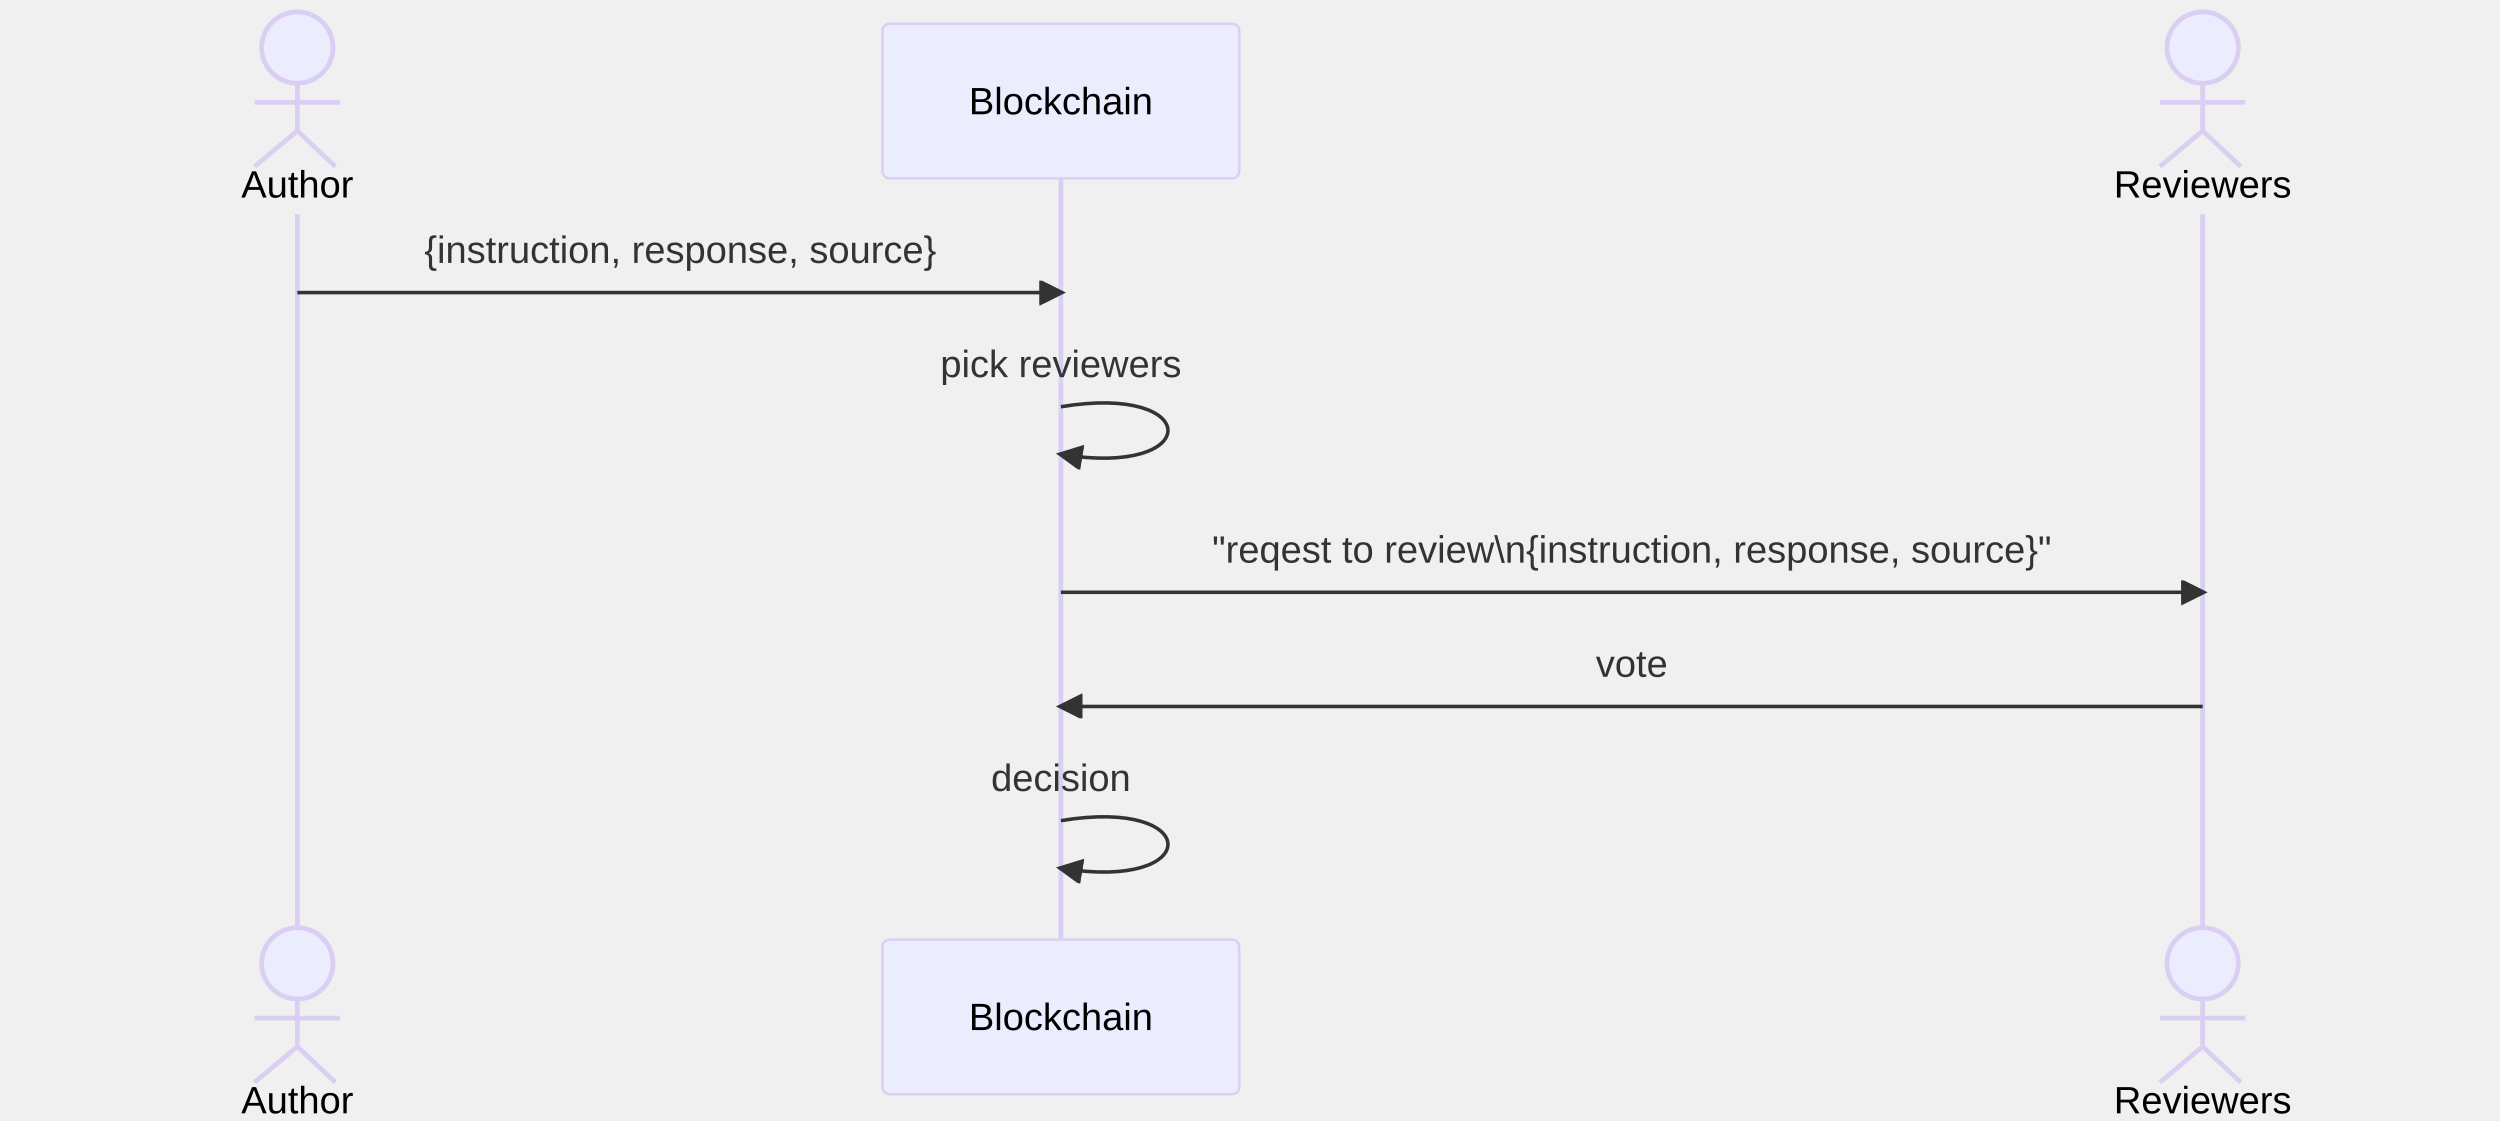
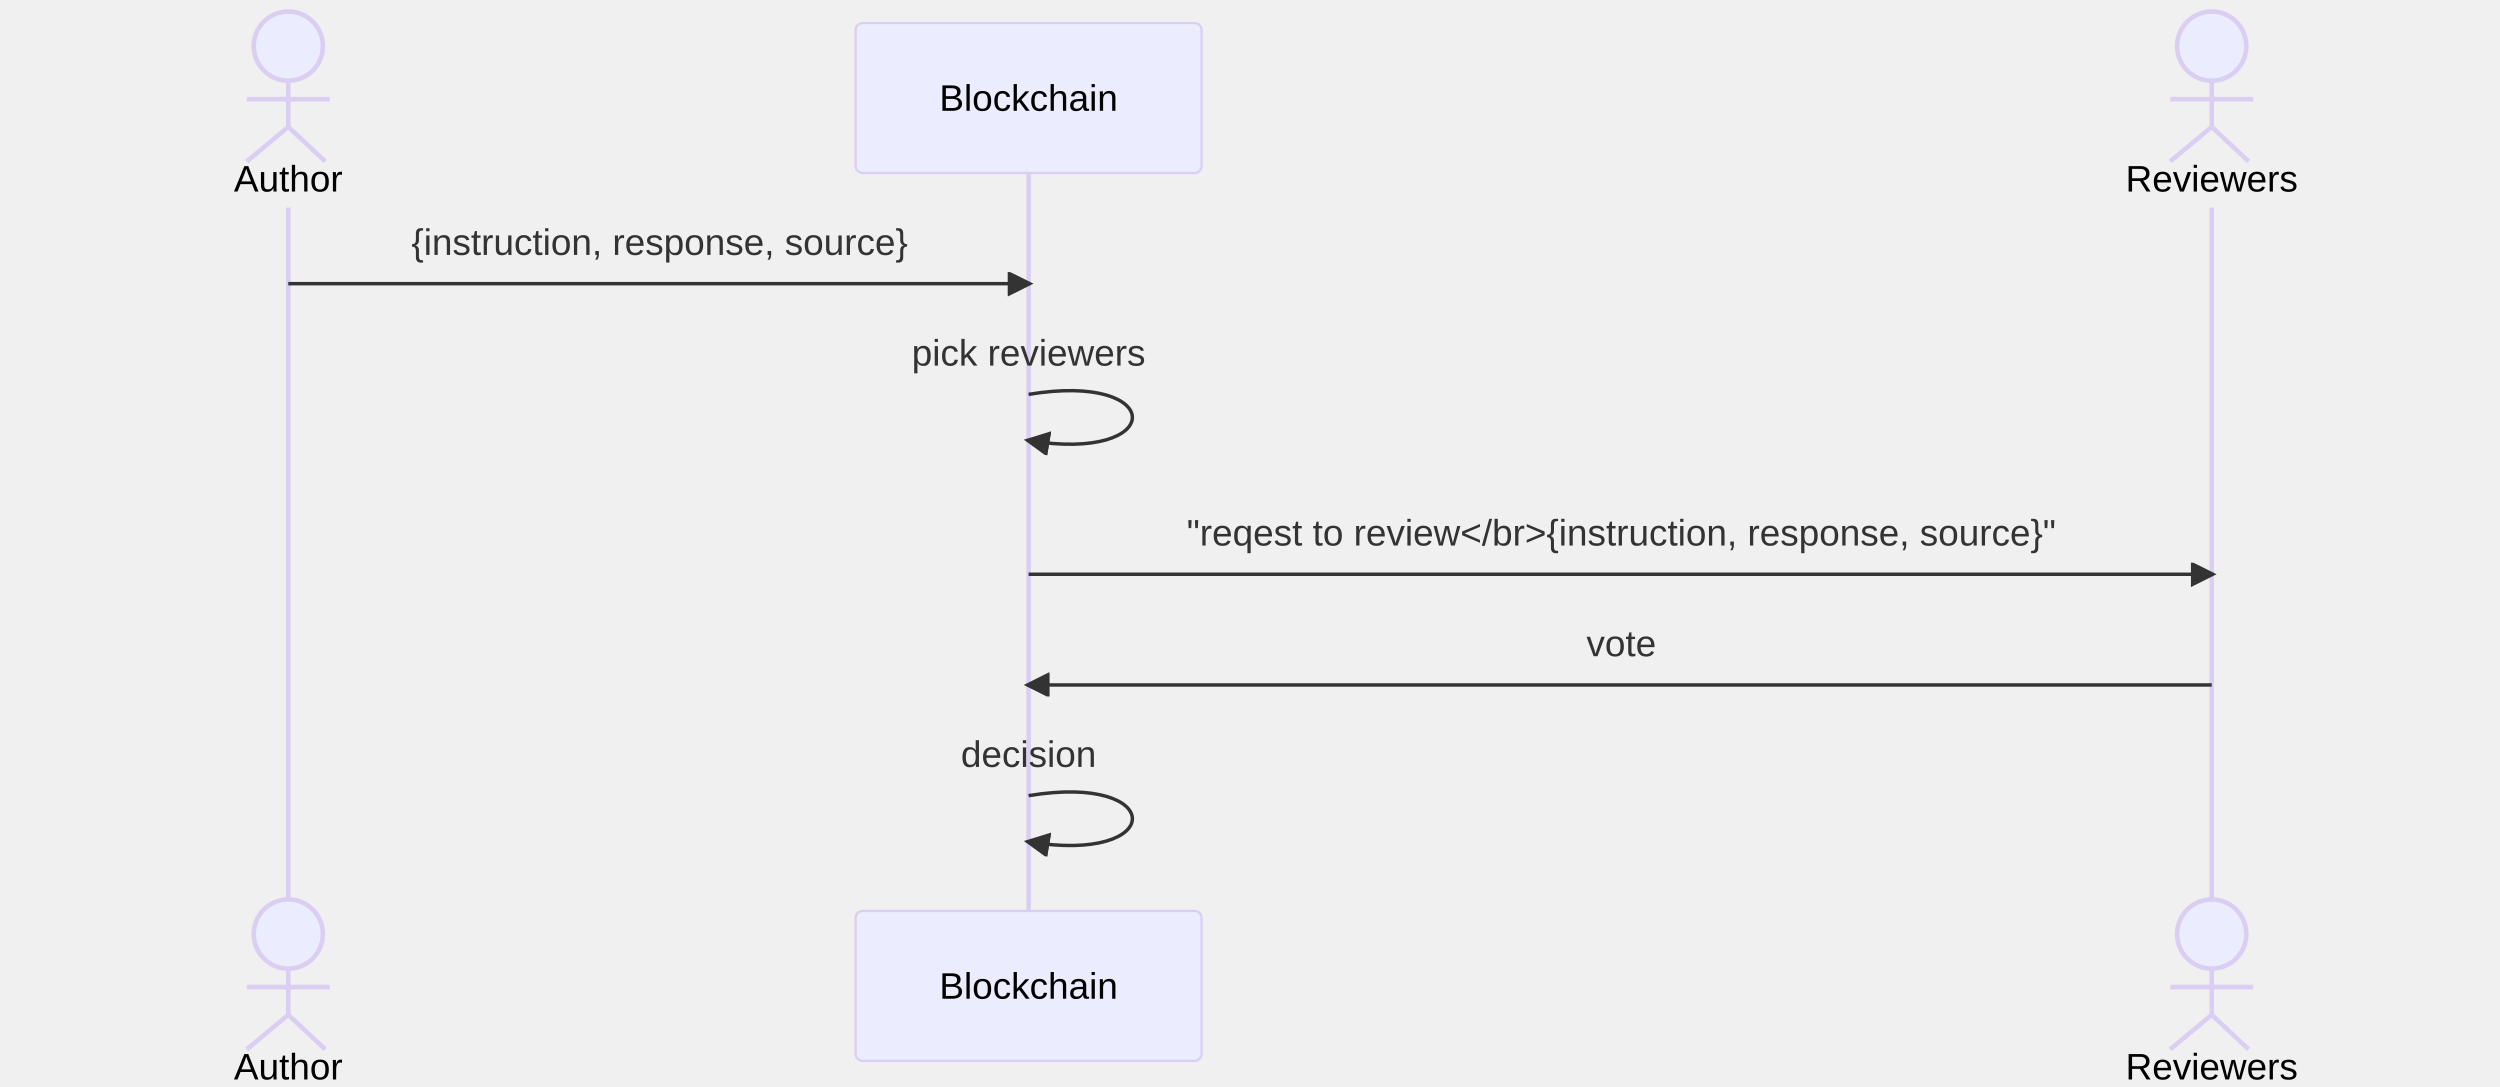
- <svg xmlns="http://www.w3.org/2000/svg" aria-roledescription="sequence" role="graphics-document document" viewBox="-50 -10 1051 471" style="max-width: 1051px; background-color: white;" width="100%" id="my-svg">
+ <svg xmlns="http://www.w3.org/2000/svg" aria-roledescription="sequence" role="graphics-document document" viewBox="-50 -10 1084 471" style="max-width: 1084px; background-color: white;" width="100%" id="my-svg">
  <g>
    <rect class="actor" ry="3" rx="3" height="65" width="150" stroke="#666" fill="#eaeaea" y="385" x="321" />
    <text style="text-anchor: middle; font-size: 16px; font-weight: 400;" class="actor" alignment-baseline="central" dominant-baseline="central" y="417.5" x="396">
      <tspan dy="0" x="396">Blockchain</tspan>
    </text>
  </g>
  <g>
    <line stroke="#999" stroke-width="0.5px" class="200" y2="385" x2="396" y1="5" x1="396" id="actor1" />
    <g id="root-1">
      <rect class="actor" ry="3" rx="3" height="65" width="150" stroke="#666" fill="#eaeaea" y="0" x="321" />
      <text style="text-anchor: middle; font-size: 16px; font-weight: 400;" class="actor" alignment-baseline="central" dominant-baseline="central" y="32.5" x="396">
        <tspan dy="0" x="396">Blockchain</tspan>
      </text>
    </g>
  </g>
  <style>#my-svg{font-family:"trebuchet ms",verdana,arial,sans-serif;font-size:16px;fill:#333;}#my-svg .error-icon{fill:#552222;}#my-svg .error-text{fill:#552222;stroke:#552222;}#my-svg .edge-thickness-normal{stroke-width:2px;}#my-svg .edge-thickness-thick{stroke-width:3.5px;}#my-svg .edge-pattern-solid{stroke-dasharray:0;}#my-svg .edge-pattern-dashed{stroke-dasharray:3;}#my-svg .edge-pattern-dotted{stroke-dasharray:2;}#my-svg .marker{fill:#333333;stroke:#333333;}#my-svg .marker.cross{stroke:#333333;}#my-svg svg{font-family:"trebuchet ms",verdana,arial,sans-serif;font-size:16px;}#my-svg .actor{stroke:hsl(259.626, 59.777%, 87.902%);fill:#ECECFF;}#my-svg text.actor&gt;tspan{fill:black;stroke:none;}#my-svg .actor-line{stroke:grey;}#my-svg .messageLine0{stroke-width:1.5;stroke-dasharray:none;stroke:#333;}#my-svg .messageLine1{stroke-width:1.5;stroke-dasharray:2,2;stroke:#333;}#my-svg #arrowhead path{fill:#333;stroke:#333;}#my-svg .sequenceNumber{fill:white;}#my-svg #sequencenumber{fill:#333;}#my-svg #crosshead path{fill:#333;stroke:#333;}#my-svg .messageText{fill:#333;stroke:none;}#my-svg .labelBox{stroke:hsl(259.626, 59.777%, 87.902%);fill:#ECECFF;}#my-svg .labelText,#my-svg .labelText&gt;tspan{fill:black;stroke:none;}#my-svg .loopText,#my-svg .loopText&gt;tspan{fill:black;stroke:none;}#my-svg .loopLine{stroke-width:2px;stroke-dasharray:2,2;stroke:hsl(259.626, 59.777%, 87.902%);fill:hsl(259.626, 59.777%, 87.902%);}#my-svg .note{stroke:#aaaa33;fill:#fff5ad;}#my-svg .noteText,#my-svg .noteText&gt;tspan{fill:black;stroke:none;}#my-svg .activation0{fill:#f4f4f4;stroke:#666;}#my-svg .activation1{fill:#f4f4f4;stroke:#666;}#my-svg .activation2{fill:#f4f4f4;stroke:#666;}#my-svg .actorPopupMenu{position:absolute;}#my-svg .actorPopupMenuPanel{position:absolute;fill:#ECECFF;box-shadow:0px 8px 16px 0px rgba(0,0,0,0.2);filter:drop-shadow(3px 5px 2px rgb(0 0 0 / 0.4));}#my-svg .actor-man line{stroke:hsl(259.626, 59.777%, 87.902%);fill:#ECECFF;}#my-svg .actor-man circle,#my-svg line{stroke:hsl(259.626, 59.777%, 87.902%);fill:#ECECFF;stroke-width:2px;}#my-svg :root{--mermaid-font-family:"trebuchet ms",verdana,arial,sans-serif;}</style>
  <g />
  <defs>
    <symbol height="24" width="24" id="computer">
      <path d="M2 2v13h20v-13h-20zm18 11h-16v-9h16v9zm-10.228 6l.466-1h3.524l.467 1h-4.457zm14.228 3h-24l2-6h2.104l-1.33 4h18.45l-1.297-4h2.073l2 6zm-5-10h-14v-7h14v7z" transform="scale(.5)" />
    </symbol>
  </defs>
  <defs>
    <symbol clip-rule="evenodd" fill-rule="evenodd" id="database">
      <path d="M12.258.001l.256.004.255.005.253.008.251.01.249.012.247.015.246.016.242.019.241.02.239.023.236.024.233.027.231.028.229.031.225.032.223.034.22.036.217.038.214.04.211.041.208.043.205.045.201.046.198.048.194.05.191.051.187.053.183.054.18.056.175.057.172.059.168.06.163.061.16.063.155.064.15.066.074.033.073.033.071.034.07.034.069.035.068.035.067.035.066.035.064.036.064.036.062.036.06.036.06.037.058.037.058.037.055.038.055.038.053.038.052.038.051.039.05.039.048.039.047.039.045.04.044.04.043.04.041.04.04.041.039.041.037.041.036.041.034.041.033.042.032.042.03.042.029.042.027.042.026.043.024.043.023.043.021.043.02.043.018.044.017.043.015.044.013.044.012.044.011.045.009.044.007.045.006.045.004.045.002.045.001.045v17l-.001.045-.002.045-.004.045-.006.045-.007.045-.009.044-.011.045-.012.044-.013.044-.015.044-.017.043-.018.044-.02.043-.021.043-.023.043-.024.043-.026.043-.027.042-.029.042-.03.042-.032.042-.033.042-.034.041-.036.041-.037.041-.039.041-.04.041-.041.04-.043.04-.044.04-.045.04-.047.039-.048.039-.05.039-.051.039-.052.038-.053.038-.055.038-.055.038-.058.037-.058.037-.06.037-.06.036-.062.036-.064.036-.064.036-.066.035-.067.035-.068.035-.069.035-.07.034-.071.034-.073.033-.074.033-.15.066-.155.064-.16.063-.163.061-.168.06-.172.059-.175.057-.18.056-.183.054-.187.053-.191.051-.194.05-.198.048-.201.046-.205.045-.208.043-.211.041-.214.04-.217.038-.22.036-.223.034-.225.032-.229.031-.231.028-.233.027-.236.024-.239.023-.241.02-.242.019-.246.016-.247.015-.249.012-.251.01-.253.008-.255.005-.256.004-.258.001-.258-.001-.256-.004-.255-.005-.253-.008-.251-.01-.249-.012-.247-.015-.245-.016-.243-.019-.241-.02-.238-.023-.236-.024-.234-.027-.231-.028-.228-.031-.226-.032-.223-.034-.22-.036-.217-.038-.214-.04-.211-.041-.208-.043-.204-.045-.201-.046-.198-.048-.195-.05-.19-.051-.187-.053-.184-.054-.179-.056-.176-.057-.172-.059-.167-.06-.164-.061-.159-.063-.155-.064-.151-.066-.074-.033-.072-.033-.072-.034-.07-.034-.069-.035-.068-.035-.067-.035-.066-.035-.064-.036-.063-.036-.062-.036-.061-.036-.06-.037-.058-.037-.057-.037-.056-.038-.055-.038-.053-.038-.052-.038-.051-.039-.049-.039-.049-.039-.046-.039-.046-.04-.044-.04-.043-.04-.041-.04-.04-.041-.039-.041-.037-.041-.036-.041-.034-.041-.033-.042-.032-.042-.03-.042-.029-.042-.027-.042-.026-.043-.024-.043-.023-.043-.021-.043-.02-.043-.018-.044-.017-.043-.015-.044-.013-.044-.012-.044-.011-.045-.009-.044-.007-.045-.006-.045-.004-.045-.002-.045-.001-.045v-17l.001-.045.002-.045.004-.045.006-.045.007-.045.009-.044.011-.045.012-.044.013-.044.015-.044.017-.043.018-.044.02-.043.021-.043.023-.043.024-.043.026-.043.027-.042.029-.042.03-.042.032-.042.033-.042.034-.041.036-.041.037-.041.039-.041.04-.041.041-.04.043-.04.044-.04.046-.04.046-.039.049-.039.049-.039.051-.039.052-.038.053-.038.055-.038.056-.038.057-.037.058-.037.06-.037.061-.036.062-.036.063-.036.064-.036.066-.035.067-.035.068-.035.069-.035.07-.034.072-.034.072-.033.074-.033.151-.066.155-.064.159-.063.164-.061.167-.06.172-.059.176-.057.179-.056.184-.054.187-.053.19-.051.195-.05.198-.048.201-.046.204-.045.208-.043.211-.041.214-.04.217-.038.22-.036.223-.034.226-.032.228-.031.231-.028.234-.027.236-.024.238-.023.241-.02.243-.019.245-.016.247-.015.249-.012.251-.01.253-.008.255-.005.256-.004.258-.001.258.001zm-9.258 20.499v.01l.001.021.003.021.004.022.005.021.006.022.007.022.009.023.01.022.011.023.012.023.013.023.015.023.016.024.017.023.018.024.019.024.021.024.022.025.023.024.024.025.052.049.056.05.061.051.066.051.07.051.075.051.079.052.084.052.088.052.092.052.097.052.102.051.105.052.11.052.114.051.119.051.123.051.127.05.131.05.135.05.139.048.144.049.147.047.152.047.155.047.16.045.163.045.167.043.171.043.176.041.178.041.183.039.187.039.19.037.194.035.197.035.202.033.204.031.209.03.212.029.216.027.219.025.222.024.226.021.23.02.233.018.236.016.24.015.243.012.246.01.249.008.253.005.256.004.259.001.26-.001.257-.004.254-.005.25-.008.247-.011.244-.012.241-.014.237-.016.233-.018.231-.021.226-.021.224-.024.22-.026.216-.027.212-.028.21-.031.205-.031.202-.034.198-.034.194-.036.191-.037.187-.039.183-.04.179-.04.175-.042.172-.043.168-.044.163-.045.16-.046.155-.046.152-.047.148-.048.143-.049.139-.049.136-.05.131-.05.126-.05.123-.051.118-.052.114-.051.11-.052.106-.052.101-.052.096-.052.092-.052.088-.053.083-.051.079-.052.074-.052.07-.051.065-.051.06-.051.056-.05.051-.05.023-.024.023-.025.021-.024.02-.024.019-.024.018-.024.017-.024.015-.023.014-.024.013-.023.012-.023.01-.023.01-.022.008-.022.006-.022.006-.022.004-.022.004-.021.001-.021.001-.021v-4.127l-.077.055-.08.053-.083.054-.085.053-.087.052-.09.052-.093.051-.095.05-.097.05-.1.049-.102.049-.105.048-.106.047-.109.047-.111.046-.114.045-.115.045-.118.044-.12.043-.122.042-.124.042-.126.041-.128.04-.13.04-.132.038-.134.038-.135.037-.138.037-.139.035-.142.035-.143.034-.144.033-.147.032-.148.031-.15.03-.151.03-.153.029-.154.027-.156.027-.158.026-.159.025-.161.024-.162.023-.163.022-.165.021-.166.02-.167.019-.169.018-.169.017-.171.016-.173.015-.173.014-.175.013-.175.012-.177.011-.178.01-.179.008-.179.008-.181.006-.182.005-.182.004-.184.003-.184.002h-.37l-.184-.002-.184-.003-.182-.004-.182-.005-.181-.006-.179-.008-.179-.008-.178-.01-.176-.011-.176-.012-.175-.013-.173-.014-.172-.015-.171-.016-.17-.017-.169-.018-.167-.019-.166-.02-.165-.021-.163-.022-.162-.023-.161-.024-.159-.025-.157-.026-.156-.027-.155-.027-.153-.029-.151-.03-.15-.03-.148-.031-.146-.032-.145-.033-.143-.034-.141-.035-.14-.035-.137-.037-.136-.037-.134-.038-.132-.038-.13-.04-.128-.04-.126-.041-.124-.042-.122-.042-.12-.044-.117-.043-.116-.045-.113-.045-.112-.046-.109-.047-.106-.047-.105-.048-.102-.049-.1-.049-.097-.05-.095-.05-.093-.052-.09-.051-.087-.052-.085-.053-.083-.054-.08-.054-.077-.054v4.127zm0-5.654v.011l.001.021.003.021.004.021.005.022.006.022.007.022.009.022.01.022.011.023.012.023.013.023.015.024.016.023.017.024.018.024.019.024.021.024.022.024.023.025.024.024.052.05.056.05.061.05.066.051.07.051.075.052.079.051.084.052.088.052.092.052.097.052.102.052.105.052.11.051.114.051.119.052.123.05.127.051.131.05.135.049.139.049.144.048.147.048.152.047.155.046.16.045.163.045.167.044.171.042.176.042.178.04.183.04.187.038.19.037.194.036.197.034.202.033.204.032.209.03.212.028.216.027.219.025.222.024.226.022.23.02.233.018.236.016.24.014.243.012.246.01.249.008.253.006.256.003.259.001.26-.001.257-.003.254-.006.25-.008.247-.01.244-.012.241-.015.237-.016.233-.018.231-.02.226-.022.224-.024.22-.025.216-.027.212-.029.21-.03.205-.032.202-.033.198-.035.194-.036.191-.037.187-.039.183-.039.179-.041.175-.042.172-.043.168-.044.163-.045.16-.045.155-.047.152-.047.148-.048.143-.048.139-.05.136-.049.131-.05.126-.051.123-.051.118-.051.114-.052.11-.052.106-.052.101-.052.096-.052.092-.052.088-.052.083-.052.079-.052.074-.051.07-.052.065-.051.06-.05.056-.051.051-.049.023-.025.023-.024.021-.025.02-.024.019-.024.018-.024.017-.024.015-.023.014-.023.013-.024.012-.022.01-.023.01-.023.008-.022.006-.022.006-.022.004-.021.004-.022.001-.021.001-.021v-4.139l-.077.054-.08.054-.083.054-.085.052-.087.053-.09.051-.093.051-.095.051-.097.05-.1.049-.102.049-.105.048-.106.047-.109.047-.111.046-.114.045-.115.044-.118.044-.12.044-.122.042-.124.042-.126.041-.128.04-.13.039-.132.039-.134.038-.135.037-.138.036-.139.036-.142.035-.143.033-.144.033-.147.033-.148.031-.15.03-.151.03-.153.028-.154.028-.156.027-.158.026-.159.025-.161.024-.162.023-.163.022-.165.021-.166.02-.167.019-.169.018-.169.017-.171.016-.173.015-.173.014-.175.013-.175.012-.177.011-.178.009-.179.009-.179.007-.181.007-.182.005-.182.004-.184.003-.184.002h-.37l-.184-.002-.184-.003-.182-.004-.182-.005-.181-.007-.179-.007-.179-.009-.178-.009-.176-.011-.176-.012-.175-.013-.173-.014-.172-.015-.171-.016-.17-.017-.169-.018-.167-.019-.166-.02-.165-.021-.163-.022-.162-.023-.161-.024-.159-.025-.157-.026-.156-.027-.155-.028-.153-.028-.151-.03-.15-.03-.148-.031-.146-.033-.145-.033-.143-.033-.141-.035-.14-.036-.137-.036-.136-.037-.134-.038-.132-.039-.13-.039-.128-.04-.126-.041-.124-.042-.122-.043-.12-.043-.117-.044-.116-.044-.113-.046-.112-.046-.109-.046-.106-.047-.105-.048-.102-.049-.1-.049-.097-.05-.095-.051-.093-.051-.09-.051-.087-.053-.085-.052-.083-.054-.08-.054-.077-.054v4.139zm0-5.666v.011l.001.02.003.022.004.021.005.022.006.021.007.022.009.023.01.022.011.023.012.023.013.023.015.023.016.024.017.024.018.023.019.024.021.025.022.024.023.024.024.025.052.05.056.05.061.05.066.051.07.051.075.052.079.051.084.052.088.052.092.052.097.052.102.052.105.051.11.052.114.051.119.051.123.051.127.05.131.05.135.05.139.049.144.048.147.048.152.047.155.046.16.045.163.045.167.043.171.043.176.042.178.04.183.04.187.038.19.037.194.036.197.034.202.033.204.032.209.03.212.028.216.027.219.025.222.024.226.021.23.02.233.018.236.017.24.014.243.012.246.01.249.008.253.006.256.003.259.001.26-.001.257-.003.254-.006.25-.008.247-.01.244-.013.241-.014.237-.016.233-.018.231-.02.226-.022.224-.024.22-.025.216-.027.212-.029.21-.03.205-.032.202-.033.198-.035.194-.036.191-.037.187-.039.183-.039.179-.041.175-.042.172-.043.168-.044.163-.045.16-.045.155-.047.152-.047.148-.048.143-.049.139-.049.136-.049.131-.051.126-.05.123-.051.118-.052.114-.051.11-.052.106-.052.101-.052.096-.052.092-.052.088-.052.083-.052.079-.052.074-.052.07-.051.065-.051.06-.051.056-.05.051-.049.023-.025.023-.025.021-.024.02-.024.019-.024.018-.024.017-.024.015-.023.014-.024.013-.023.012-.023.01-.022.01-.023.008-.022.006-.022.006-.022.004-.022.004-.021.001-.021.001-.021v-4.153l-.077.054-.08.054-.083.053-.085.053-.087.053-.09.051-.093.051-.095.051-.097.05-.1.049-.102.048-.105.048-.106.048-.109.046-.111.046-.114.046-.115.044-.118.044-.12.043-.122.043-.124.042-.126.041-.128.04-.13.039-.132.039-.134.038-.135.037-.138.036-.139.036-.142.034-.143.034-.144.033-.147.032-.148.032-.15.03-.151.03-.153.028-.154.028-.156.027-.158.026-.159.024-.161.024-.162.023-.163.023-.165.021-.166.02-.167.019-.169.018-.169.017-.171.016-.173.015-.173.014-.175.013-.175.012-.177.01-.178.01-.179.009-.179.007-.181.006-.182.006-.182.004-.184.003-.184.001-.185.001-.185-.001-.184-.001-.184-.003-.182-.004-.182-.006-.181-.006-.179-.007-.179-.009-.178-.01-.176-.01-.176-.012-.175-.013-.173-.014-.172-.015-.171-.016-.17-.017-.169-.018-.167-.019-.166-.02-.165-.021-.163-.023-.162-.023-.161-.024-.159-.024-.157-.026-.156-.027-.155-.028-.153-.028-.151-.03-.15-.03-.148-.032-.146-.032-.145-.033-.143-.034-.141-.034-.14-.036-.137-.036-.136-.037-.134-.038-.132-.039-.13-.039-.128-.041-.126-.041-.124-.041-.122-.043-.12-.043-.117-.044-.116-.044-.113-.046-.112-.046-.109-.046-.106-.048-.105-.048-.102-.048-.1-.05-.097-.049-.095-.051-.093-.051-.09-.052-.087-.052-.085-.053-.083-.053-.08-.054-.077-.054v4.153zm8.74-8.179l-.257.004-.254.005-.25.008-.247.011-.244.012-.241.014-.237.016-.233.018-.231.021-.226.022-.224.023-.22.026-.216.027-.212.028-.21.031-.205.032-.202.033-.198.034-.194.036-.191.038-.187.038-.183.04-.179.041-.175.042-.172.043-.168.043-.163.045-.16.046-.155.046-.152.048-.148.048-.143.048-.139.049-.136.05-.131.05-.126.051-.123.051-.118.051-.114.052-.11.052-.106.052-.101.052-.096.052-.092.052-.088.052-.083.052-.079.052-.074.051-.07.052-.065.051-.06.05-.056.05-.051.05-.023.025-.023.024-.021.024-.02.025-.019.024-.018.024-.017.023-.015.024-.014.023-.013.023-.012.023-.01.023-.01.022-.008.022-.006.023-.006.021-.004.022-.004.021-.001.021-.001.021.001.021.001.021.004.021.004.022.006.021.006.023.008.022.01.022.01.023.012.023.013.023.014.023.015.024.017.023.018.024.019.024.02.025.021.024.023.024.023.025.051.05.056.05.06.05.065.051.07.052.074.051.079.052.083.052.088.052.092.052.096.052.101.052.106.052.11.052.114.052.118.051.123.051.126.051.131.05.136.05.139.049.143.048.148.048.152.048.155.046.16.046.163.045.168.043.172.043.175.042.179.041.183.04.187.038.191.038.194.036.198.034.202.033.205.032.21.031.212.028.216.027.22.026.224.023.226.022.231.021.233.018.237.016.241.014.244.012.247.011.25.008.254.005.257.004.26.001.26-.001.257-.004.254-.005.25-.008.247-.011.244-.012.241-.014.237-.016.233-.018.231-.021.226-.022.224-.023.22-.026.216-.027.212-.028.21-.031.205-.032.202-.033.198-.034.194-.036.191-.038.187-.038.183-.04.179-.041.175-.042.172-.043.168-.043.163-.045.16-.046.155-.046.152-.048.148-.048.143-.048.139-.049.136-.05.131-.05.126-.051.123-.051.118-.051.114-.052.11-.052.106-.052.101-.052.096-.052.092-.052.088-.052.083-.052.079-.052.074-.051.07-.052.065-.051.06-.05.056-.05.051-.05.023-.025.023-.024.021-.024.02-.025.019-.024.018-.024.017-.023.015-.024.014-.023.013-.023.012-.023.01-.023.01-.022.008-.022.006-.023.006-.021.004-.022.004-.021.001-.021.001-.021-.001-.021-.001-.021-.004-.021-.004-.022-.006-.021-.006-.023-.008-.022-.01-.022-.01-.023-.012-.023-.013-.023-.014-.023-.015-.024-.017-.023-.018-.024-.019-.024-.02-.025-.021-.024-.023-.024-.023-.025-.051-.05-.056-.05-.06-.05-.065-.051-.07-.052-.074-.051-.079-.052-.083-.052-.088-.052-.092-.052-.096-.052-.101-.052-.106-.052-.11-.052-.114-.052-.118-.051-.123-.051-.126-.051-.131-.05-.136-.05-.139-.049-.143-.048-.148-.048-.152-.048-.155-.046-.16-.046-.163-.045-.168-.043-.172-.043-.175-.042-.179-.041-.183-.04-.187-.038-.191-.038-.194-.036-.198-.034-.202-.033-.205-.032-.21-.031-.212-.028-.216-.027-.22-.026-.224-.023-.226-.022-.231-.021-.233-.018-.237-.016-.241-.014-.244-.012-.247-.011-.25-.008-.254-.005-.257-.004-.26-.001-.26.001z" transform="scale(.5)" />
    </symbol>
  </defs>
  <defs>
    <symbol height="24" width="24" id="clock">
      <path d="M12 2c5.514 0 10 4.486 10 10s-4.486 10-10 10-10-4.486-10-10 4.486-10 10-10zm0-2c-6.627 0-12 5.373-12 12s5.373 12 12 12 12-5.373 12-12-5.373-12-12-12zm5.848 12.459c.202.038.202.333.001.372-1.907.361-6.045 1.111-6.547 1.111-.719 0-1.301-.582-1.301-1.301 0-.512.77-5.447 1.125-7.445.034-.192.312-.181.343.014l.985 6.238 5.394 1.011z" transform="scale(.5)" />
    </symbol>
  </defs>
  <defs>
    <marker orient="auto" markerHeight="12" markerWidth="12" markerUnits="userSpaceOnUse" refY="5" refX="9" id="arrowhead">
      <path d="M 0 0 L 10 5 L 0 10 z" />
    </marker>
  </defs>
  <defs>
    <marker refY="5" refX="4" orient="auto" markerHeight="8" markerWidth="15" id="crosshead">
      <path style="stroke-dasharray: 0, 0;" d="M 1,2 L 6,7 M 6,2 L 1,7" stroke-width="1pt" stroke="#000000" fill="none" />
    </marker>
  </defs>
  <defs>
    <marker orient="auto" markerHeight="28" markerWidth="20" refY="7" refX="18" id="filled-head">
      <path d="M 18,7 L9,13 L14,7 L9,1 Z" />
    </marker>
  </defs>
  <defs>
    <marker orient="auto" markerHeight="40" markerWidth="60" refY="15" refX="15" id="sequencenumber">
      <circle r="6" cy="15" cx="15" />
    </marker>
  </defs>
  <line stroke="#999" stroke-width="0.5px" class="200" y2="385" x2="75" y1="80" x1="75" id="actor0" />
  <g class="actor-man">
    <line y2="45" x2="75" y1="25" x1="75" id="actor-man-torso0" />
    <line y2="33" x2="93" y1="33" x1="57" id="actor-man-arms0" />
    <line y2="45" x2="75" y1="60" x1="57" />
    <line y2="60" x2="91" y1="45" x1="75" />
    <circle height="65" width="150" r="15" cy="10" cx="75" />
    <text style="text-anchor: middle; font-size: 16px; font-weight: 400;" class="actor" alignment-baseline="central" dominant-baseline="central" y="67.5" x="75">
      <tspan dy="0" x="75">Author</tspan>
    </text>
  </g>
-   <line stroke="#999" stroke-width="0.5px" class="200" y2="385" x2="876" y1="80" x1="876" id="actor2" />
+   <line stroke="#999" stroke-width="0.5px" class="200" y2="385" x2="909" y1="80" x1="909" id="actor2" />
  <g class="actor-man">
-     <line y2="45" x2="876" y1="25" x1="876" id="actor-man-torso2" />
-     <line y2="33" x2="894" y1="33" x1="858" id="actor-man-arms2" />
-     <line y2="45" x2="876" y1="60" x1="858" />
-     <line y2="60" x2="892" y1="45" x1="876" />
-     <circle height="65" width="150" r="15" cy="10" cx="876" />
-     <text style="text-anchor: middle; font-size: 16px; font-weight: 400;" class="actor" alignment-baseline="central" dominant-baseline="central" y="67.5" x="876">
-       <tspan dy="0" x="876">Reviewers</tspan>
+     <line y2="45" x2="909" y1="25" x1="909" id="actor-man-torso2" />
+     <line y2="33" x2="927" y1="33" x1="891" id="actor-man-arms2" />
+     <line y2="45" x2="909" y1="60" x1="891" />
+     <line y2="60" x2="925" y1="45" x1="909" />
+     <circle height="65" width="150" r="15" cy="10" cx="909" />
+     <text style="text-anchor: middle; font-size: 16px; font-weight: 400;" class="actor" alignment-baseline="central" dominant-baseline="central" y="67.5" x="909">
+       <tspan dy="0" x="909">Reviewers</tspan>
    </text>
  </g>
  <text style="font-size: 16px; font-weight: 400;" dy="1em" class="messageText" alignment-baseline="middle" dominant-baseline="middle" text-anchor="middle" y="80" x="236">{instruction, response, source}</text>
  <line style="fill: none;" marker-end="url(#arrowhead)" stroke="none" stroke-width="2" class="messageLine0" y2="113" x2="396" y1="113" x1="75" />
  <text style="font-size: 16px; font-weight: 400;" dy="1em" class="messageText" alignment-baseline="middle" dominant-baseline="middle" text-anchor="middle" y="128" x="396">pick reviewers</text>
  <path style="fill: none;" marker-end="url(#arrowhead)" stroke="none" stroke-width="2" class="messageLine0" d="M 396,161 C 456,151 456,191 396,181" />
-   <text style="font-size: 16px; font-weight: 400;" dy="1em" class="messageText" alignment-baseline="middle" dominant-baseline="middle" text-anchor="middle" y="206" x="636">"reqest to review\n{instruction, response, source}"</text>
-   <line style="fill: none;" marker-end="url(#arrowhead)" stroke="none" stroke-width="2" class="messageLine0" y2="239" x2="876" y1="239" x1="396" />
-   <text style="font-size: 16px; font-weight: 400;" dy="1em" class="messageText" alignment-baseline="middle" dominant-baseline="middle" text-anchor="middle" y="254" x="636">vote</text>
-   <line style="fill: none;" marker-end="url(#arrowhead)" stroke="none" stroke-width="2" class="messageLine0" y2="287" x2="396" y1="287" x1="876" />
+   <text style="font-size: 16px; font-weight: 400;" dy="1em" class="messageText" alignment-baseline="middle" dominant-baseline="middle" text-anchor="middle" y="206" x="653">"reqest to review&lt;/br&gt;{instruction, response, source}"</text>
+   <line style="fill: none;" marker-end="url(#arrowhead)" stroke="none" stroke-width="2" class="messageLine0" y2="239" x2="909" y1="239" x1="396" />
+   <text style="font-size: 16px; font-weight: 400;" dy="1em" class="messageText" alignment-baseline="middle" dominant-baseline="middle" text-anchor="middle" y="254" x="653">vote</text>
+   <line style="fill: none;" marker-end="url(#arrowhead)" stroke="none" stroke-width="2" class="messageLine0" y2="287" x2="396" y1="287" x1="909" />
  <text style="font-size: 16px; font-weight: 400;" dy="1em" class="messageText" alignment-baseline="middle" dominant-baseline="middle" text-anchor="middle" y="302" x="396">decision</text>
  <path style="fill: none;" marker-end="url(#arrowhead)" stroke="none" stroke-width="2" class="messageLine0" d="M 396,335 C 456,325 456,365 396,355" />
  <g class="actor-man">
    <line y2="430" x2="75" y1="410" x1="75" id="actor-man-torso2" />
    <line y2="418" x2="93" y1="418" x1="57" id="actor-man-arms2" />
    <line y2="430" x2="75" y1="445" x1="57" />
    <line y2="445" x2="91" y1="430" x1="75" />
    <circle height="65" width="150" r="15" cy="395" cx="75" />
    <text style="text-anchor: middle; font-size: 16px; font-weight: 400;" class="actor" alignment-baseline="central" dominant-baseline="central" y="452.5" x="75">
      <tspan dy="0" x="75">Author</tspan>
    </text>
  </g>
  <g class="actor-man">
-     <line y2="430" x2="876" y1="410" x1="876" id="actor-man-torso2" />
-     <line y2="418" x2="894" y1="418" x1="858" id="actor-man-arms2" />
-     <line y2="430" x2="876" y1="445" x1="858" />
-     <line y2="445" x2="892" y1="430" x1="876" />
-     <circle height="65" width="150" r="15" cy="395" cx="876" />
-     <text style="text-anchor: middle; font-size: 16px; font-weight: 400;" class="actor" alignment-baseline="central" dominant-baseline="central" y="452.5" x="876">
-       <tspan dy="0" x="876">Reviewers</tspan>
+     <line y2="430" x2="909" y1="410" x1="909" id="actor-man-torso2" />
+     <line y2="418" x2="927" y1="418" x1="891" id="actor-man-arms2" />
+     <line y2="430" x2="909" y1="445" x1="891" />
+     <line y2="445" x2="925" y1="430" x1="909" />
+     <circle height="65" width="150" r="15" cy="395" cx="909" />
+     <text style="text-anchor: middle; font-size: 16px; font-weight: 400;" class="actor" alignment-baseline="central" dominant-baseline="central" y="452.5" x="909">
+       <tspan dy="0" x="909">Reviewers</tspan>
    </text>
  </g>
</svg>
